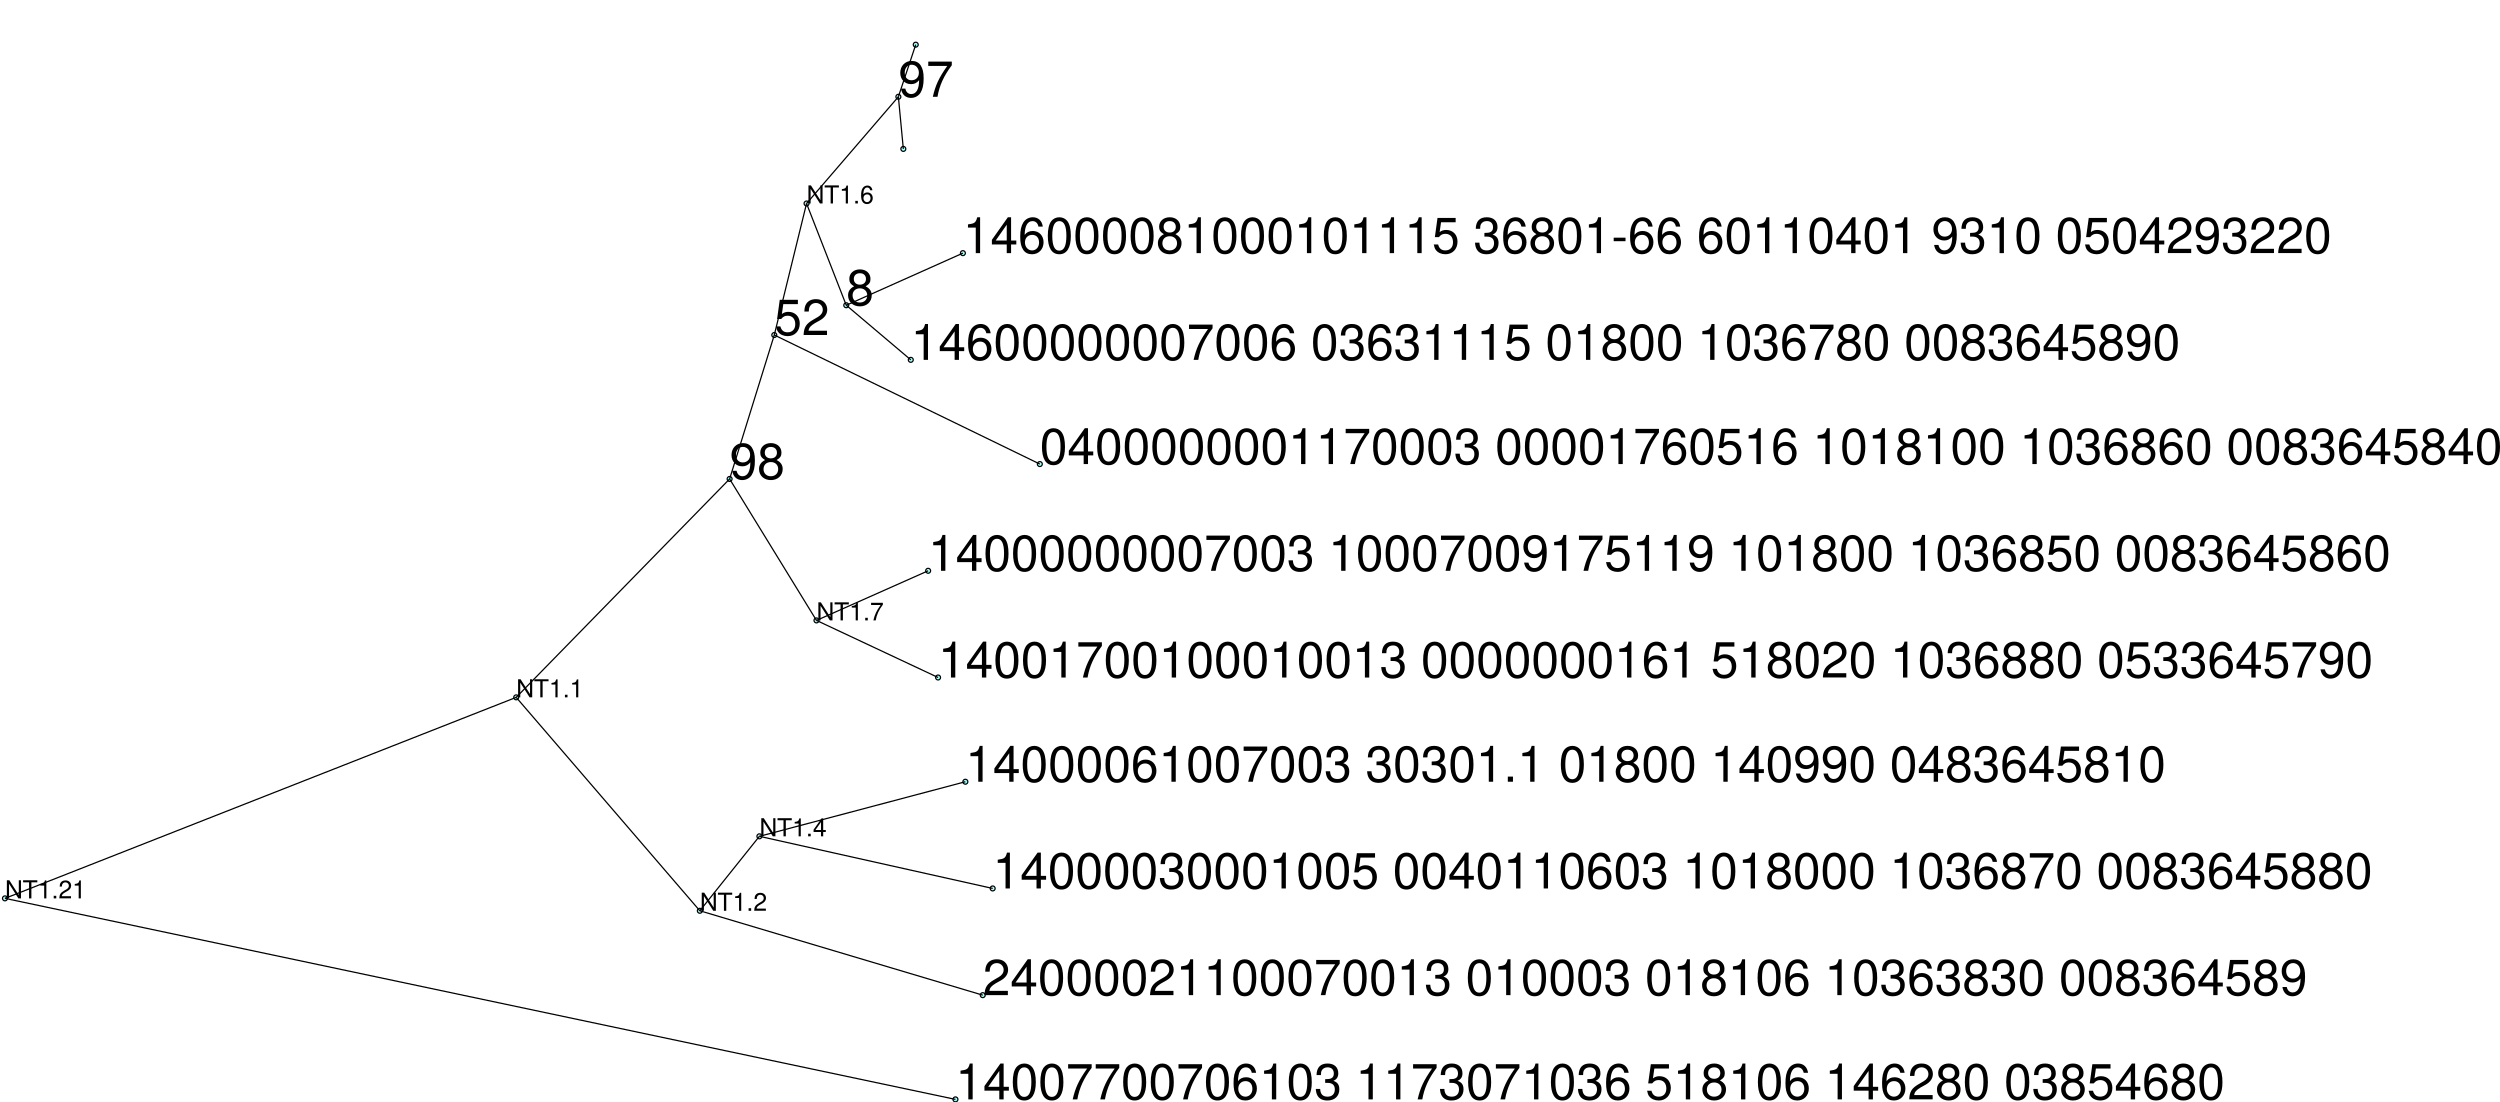
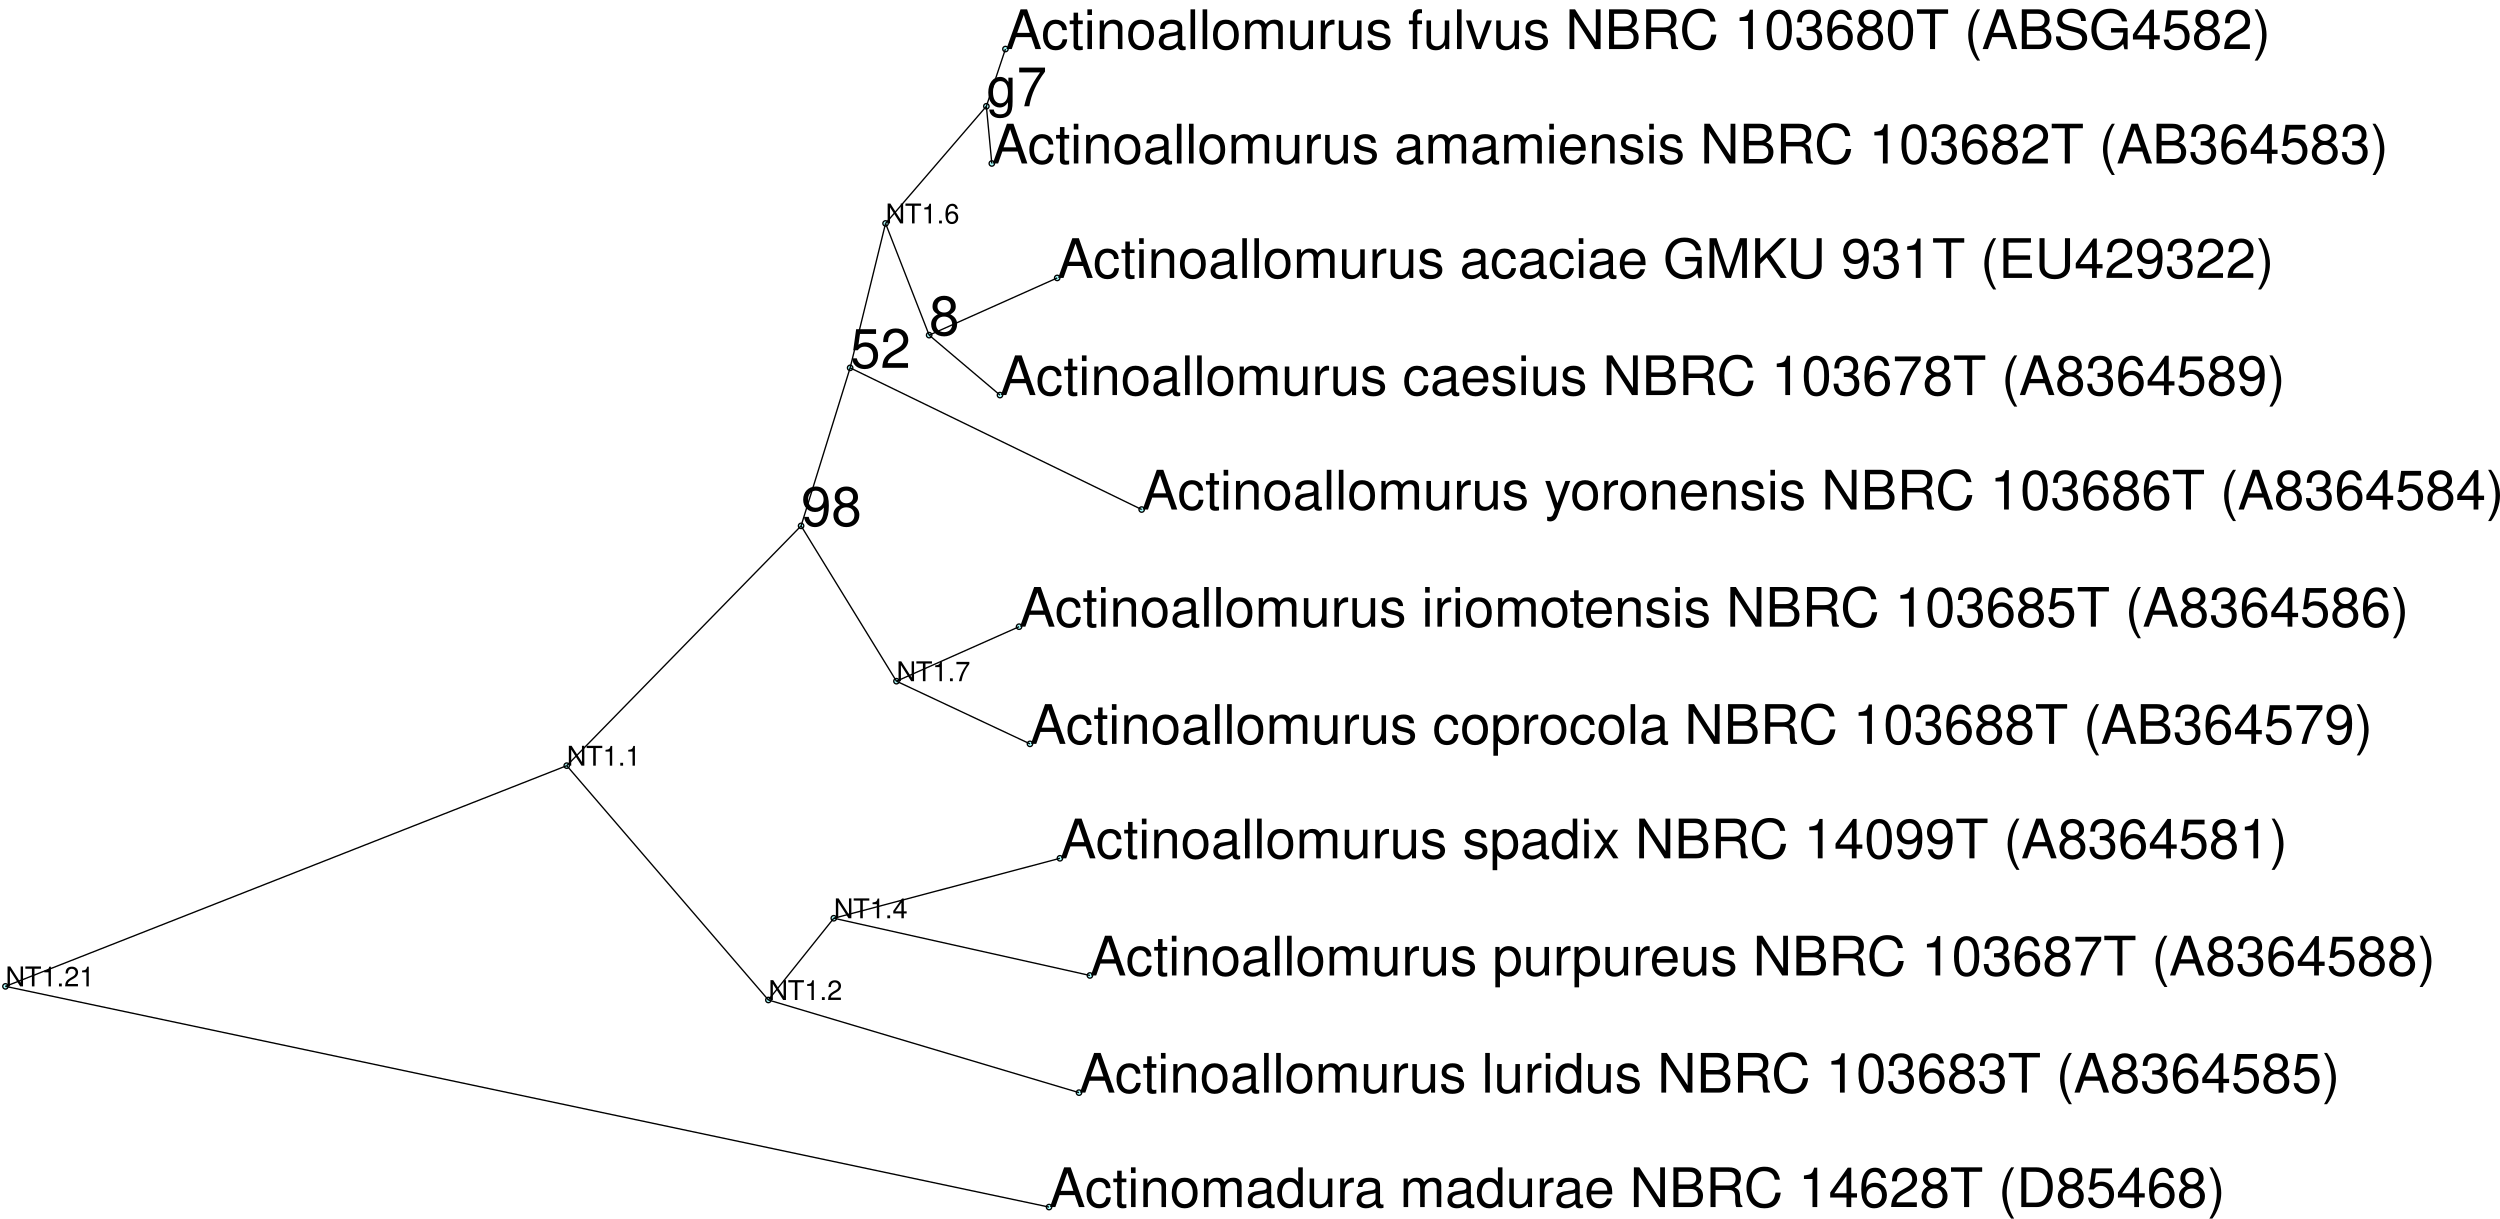
<svg xmlns="http://www.w3.org/2000/svg">
  <g>
    <g>
      <g>
        <circle stroke="black" stroke-width="0.5" fill="#aaffff" cx="208.0" cy="281.0" r="1.0" />
        <text stroke="none" x="208.0" y="281.0" font-size="10.0" font-family="helvetica">NT1.1</text>
      </g>
      <g>
        <circle stroke="black" stroke-width="0.5" fill="#aaffff" cx="282.0" cy="367.0" r="1.0" />
        <text stroke="none" x="282.0" y="367.0" font-size="10.0" font-family="helvetica">NT1.2</text>
      </g>
      <g>
        <circle stroke="black" stroke-width="0.5" fill="#aaffff" cx="294.0" cy="193.0" r="1.0" />
        <text stroke="none" x="294.0" y="193.0" font-size="20.0" font-family="helvetica">98</text>
      </g>
      <g>
        <circle stroke="black" stroke-width="0.5" fill="#aaffff" cx="306.0" cy="337.0" r="1.0" />
        <text stroke="none" x="306.0" y="337.0" font-size="10.0" font-family="helvetica">NT1.4</text>
      </g>
      <g>
        <circle stroke="black" stroke-width="0.5" fill="#aaffff" cx="312.0" cy="135.0" r="1.0" />
        <text stroke="none" x="312.0" y="135.0" font-size="20.0" font-family="helvetica">52</text>
      </g>
      <g>
        <circle stroke="black" stroke-width="0.5" fill="#aaffff" cx="325.0" cy="82.0" r="1.0" />
        <text stroke="none" x="325.0" y="82.0" font-size="10.0" font-family="helvetica">NT1.6</text>
      </g>
      <g>
        <circle stroke="black" stroke-width="0.5" fill="#aaffff" cx="329.0" cy="250.0" r="1.0" />
        <text stroke="none" x="329.0" y="250.0" font-size="10.0" font-family="helvetica">NT1.7</text>
      </g>
      <g>
        <circle stroke="black" stroke-width="0.5" fill="#aaffff" cx="341.0" cy="123.0" r="1.0" />
        <text stroke="none" x="341.0" y="123.0" font-size="20.0" font-family="helvetica">8</text>
      </g>
      <g>
        <circle stroke="black" stroke-width="0.5" fill="#aaffff" cx="362.0" cy="39.0" r="1.0" />
-         <text stroke="none" x="362.0" y="39.0" font-size="20.0" font-family="helvetica">97</text>
+         <text stroke="none" x="362.0" y="39.0" font-size="20.0" font-family="helvetica">g7</text>
      </g>
      <g>
        <circle stroke="black" stroke-width="0.5" fill="#aaffff" cx="364.0" cy="60.0" r="1.0" />
-         <text stroke="none" x="364.0" y="60.0" font-size="20.0" font-family="helvetica" />
+         <text stroke="none" x="364.0" y="60.0" font-size="20.0" font-family="helvetica">Actinoallomurus amamiensis NBRC 103682T (AB364583)</text>
      </g>
      <g>
        <circle stroke="black" stroke-width="0.5" fill="#aaffff" cx="367.0" cy="145.0" r="1.0" />
-         <text stroke="none" x="367.0" y="145.0" font-size="20.0" font-family="helvetica">14600000007006 03631115 01800 1036780 0083645890</text>
+         <text stroke="none" x="367.0" y="145.0" font-size="20.0" font-family="helvetica">Actinoallomurus caesius NBRC 103678T (A8364589)</text>
      </g>
      <g>
        <circle stroke="black" stroke-width="0.5" fill="#aaffff" cx="369.0" cy="18.0" r="1.0" />
-         <text stroke="none" x="369.0" y="18.0" font-size="20.0" font-family="helvetica" />
+         <text stroke="none" x="369.0" y="18.0" font-size="20.0" font-family="helvetica">Actinoallomurus fulvus NBRC 103680T (ABSG4582)</text>
      </g>
      <g>
        <circle stroke="black" stroke-width="0.5" fill="#aaffff" cx="374.0" cy="230.0" r="1.0" />
-         <text stroke="none" x="374.0" y="230.0" font-size="20.0" font-family="helvetica">14000000007003 10007009175119 101800 1036850 0083645860</text>
+         <text stroke="none" x="374.0" y="230.0" font-size="20.0" font-family="helvetica">Actinoallomurus iriomotensis NBRC 103685T (A8364586)</text>
      </g>
      <g>
        <circle stroke="black" stroke-width="0.5" fill="#aaffff" cx="378.0" cy="273.0" r="1.0" />
-         <text stroke="none" x="378.0" y="273.0" font-size="20.0" font-family="helvetica">14001700100010013 0000000161 518020 1036880 0533645790</text>
+         <text stroke="none" x="378.0" y="273.0" font-size="20.0" font-family="helvetica">Actinoallomurus coprocola NBRC 103688T (AB364579)</text>
      </g>
      <g>
        <circle stroke="black" stroke-width="0.5" fill="#aaffff" cx="385.0" cy="443.0" r="1.0" />
-         <text stroke="none" x="385.0" y="443.0" font-size="20.0" font-family="helvetica">14007700706103 1173071036 518106 146280 03854680</text>
+         <text stroke="none" x="385.0" y="443.0" font-size="20.0" font-family="helvetica">Actinomadura madurae NBRC 14628T (D85468)</text>
      </g>
      <g>
        <circle stroke="black" stroke-width="0.5" fill="#aaffff" cx="388.0" cy="102.0" r="1.0" />
-         <text stroke="none" x="388.0" y="102.0" font-size="20.0" font-family="helvetica">146000081000101115 36801-66 60110401 9310 0504293220</text>
+         <text stroke="none" x="388.0" y="102.0" font-size="20.0" font-family="helvetica">Actinoallomurus acaciae GMKU 931T (EU429322)</text>
      </g>
      <g>
        <circle stroke="black" stroke-width="0.5" fill="#aaffff" cx="389.0" cy="315.0" r="1.0" />
-         <text stroke="none" x="389.0" y="315.0" font-size="20.0" font-family="helvetica">14000061007003 30301.1 01800 140990 0483645810</text>
+         <text stroke="none" x="389.0" y="315.0" font-size="20.0" font-family="helvetica">Actinoallomurus spadix NBRC 14099T (A8364581)</text>
      </g>
      <g>
        <circle stroke="black" stroke-width="0.5" fill="#aaffff" cx="396.0" cy="401.0" r="1.0" />
-         <text stroke="none" x="396.0" y="401.0" font-size="20.0" font-family="helvetica">24000021100070013 010003 018106 10363830 008364589</text>
+         <text stroke="none" x="396.0" y="401.0" font-size="20.0" font-family="helvetica">Actinoallomurus luridus NBRC 103683T (A8364585)</text>
      </g>
      <g>
        <circle stroke="black" stroke-width="0.5" fill="#aaffff" cx="400.0" cy="358.0" r="1.0" />
-         <text stroke="none" x="400.0" y="358.0" font-size="20.0" font-family="helvetica">14000030001005 0040110603 1018000 1036870 0083645880</text>
+         <text stroke="none" x="400.0" y="358.0" font-size="20.0" font-family="helvetica">Actinoallomurus purpureus NBRC 103687T (A8364588)</text>
      </g>
      <g>
        <circle stroke="black" stroke-width="0.5" fill="#aaffff" cx="419.0" cy="187.0" r="1.0" />
-         <text stroke="none" x="419.0" y="187.0" font-size="20.0" font-family="helvetica">0400000001170003 00001760516 1018100 1036860 0083645840</text>
+         <text stroke="none" x="419.0" y="187.0" font-size="20.0" font-family="helvetica">Actinoallomurus yoronensis NBRC 103686T (A8364584)</text>
      </g>
      <g>
        <circle stroke="black" stroke-width="0.5" fill="#aaffff" cx="2.0" cy="362.0" r="1.0" />
        <text stroke="none" x="2.0" y="362.0" font-size="10.0" font-family="helvetica">NT1.21</text>
      </g>
      <line stroke="black" x1="369.0" y1="18.0" x2="362.0" y2="39.0" stroke-width="0.5" />
      <line stroke="black" x1="364.0" y1="60.0" x2="362.0" y2="39.0" stroke-width="0.5" />
      <line stroke="black" x1="367.0" y1="145.0" x2="341.0" y2="123.0" stroke-width="0.5" />
      <line stroke="black" x1="419.0" y1="187.0" x2="312.0" y2="135.0" stroke-width="0.5" />
      <line stroke="black" x1="374.0" y1="230.0" x2="329.0" y2="250.0" stroke-width="0.5" />
      <line stroke="black" x1="378.0" y1="273.0" x2="329.0" y2="250.0" stroke-width="0.5" />
      <line stroke="black" x1="396.0" y1="401.0" x2="282.0" y2="367.0" stroke-width="0.5" />
      <line stroke="black" x1="389.0" y1="315.0" x2="306.0" y2="337.0" stroke-width="0.5" />
      <line stroke="black" x1="400.0" y1="358.0" x2="306.0" y2="337.0" stroke-width="0.5" />
      <line stroke="black" x1="362.0" y1="39.0" x2="325.0" y2="82.0" stroke-width="0.5" />
      <line stroke="black" x1="325.0" y1="82.0" x2="312.0" y2="135.0" stroke-width="0.5" />
      <line stroke="black" x1="325.0" y1="82.0" x2="341.0" y2="123.0" stroke-width="0.5" />
      <line stroke="black" x1="312.0" y1="135.0" x2="294.0" y2="193.0" stroke-width="0.5" />
      <line stroke="black" x1="294.0" y1="193.0" x2="208.0" y2="281.0" stroke-width="0.5" />
      <line stroke="black" x1="294.0" y1="193.0" x2="329.0" y2="250.0" stroke-width="0.5" />
      <line stroke="black" x1="208.0" y1="281.0" x2="282.0" y2="367.0" stroke-width="0.5" />
      <line stroke="black" x1="282.0" y1="367.0" x2="306.0" y2="337.0" stroke-width="0.5" />
      <line stroke="black" x1="2.0" y1="362.0" x2="385.0" y2="443.0" stroke-width="0.5" />
      <line stroke="black" x1="2.0" y1="362.0" x2="208.0" y2="281.0" stroke-width="0.5" />
      <line stroke="black" x1="388.0" y1="102.0" x2="341.0" y2="123.0" stroke-width="0.5" />
    </g>
  </g>
</svg>
